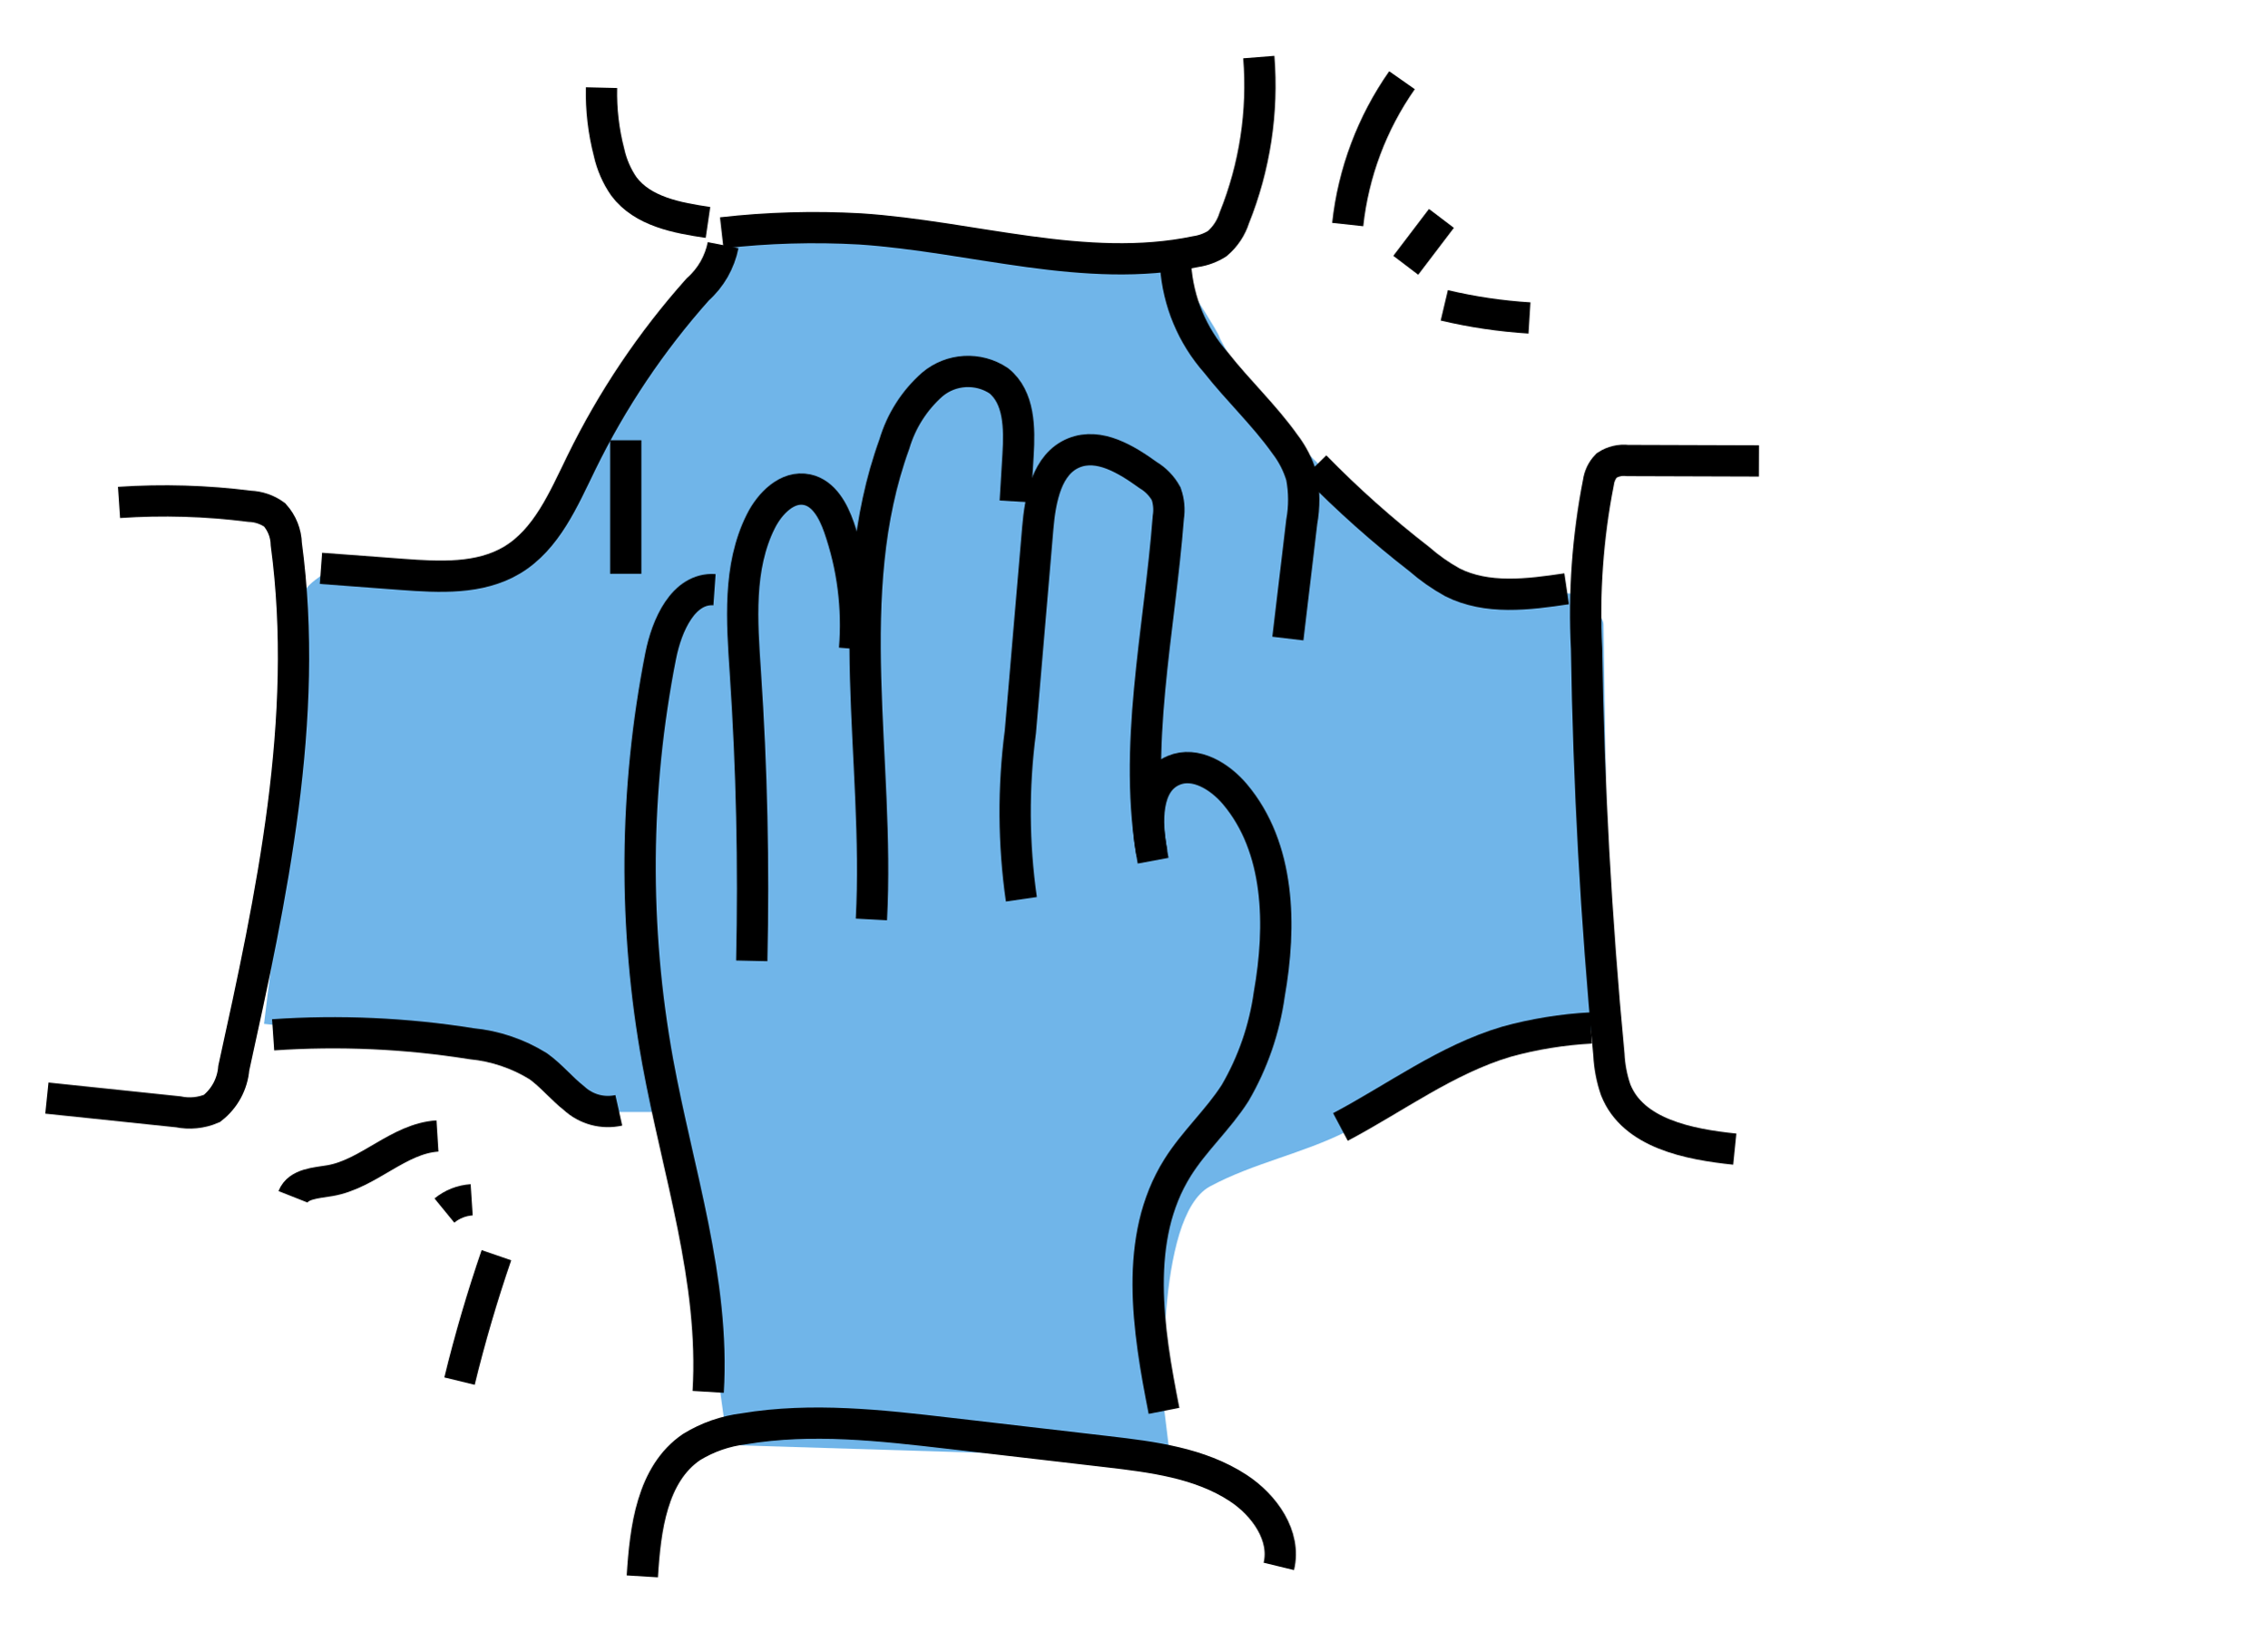
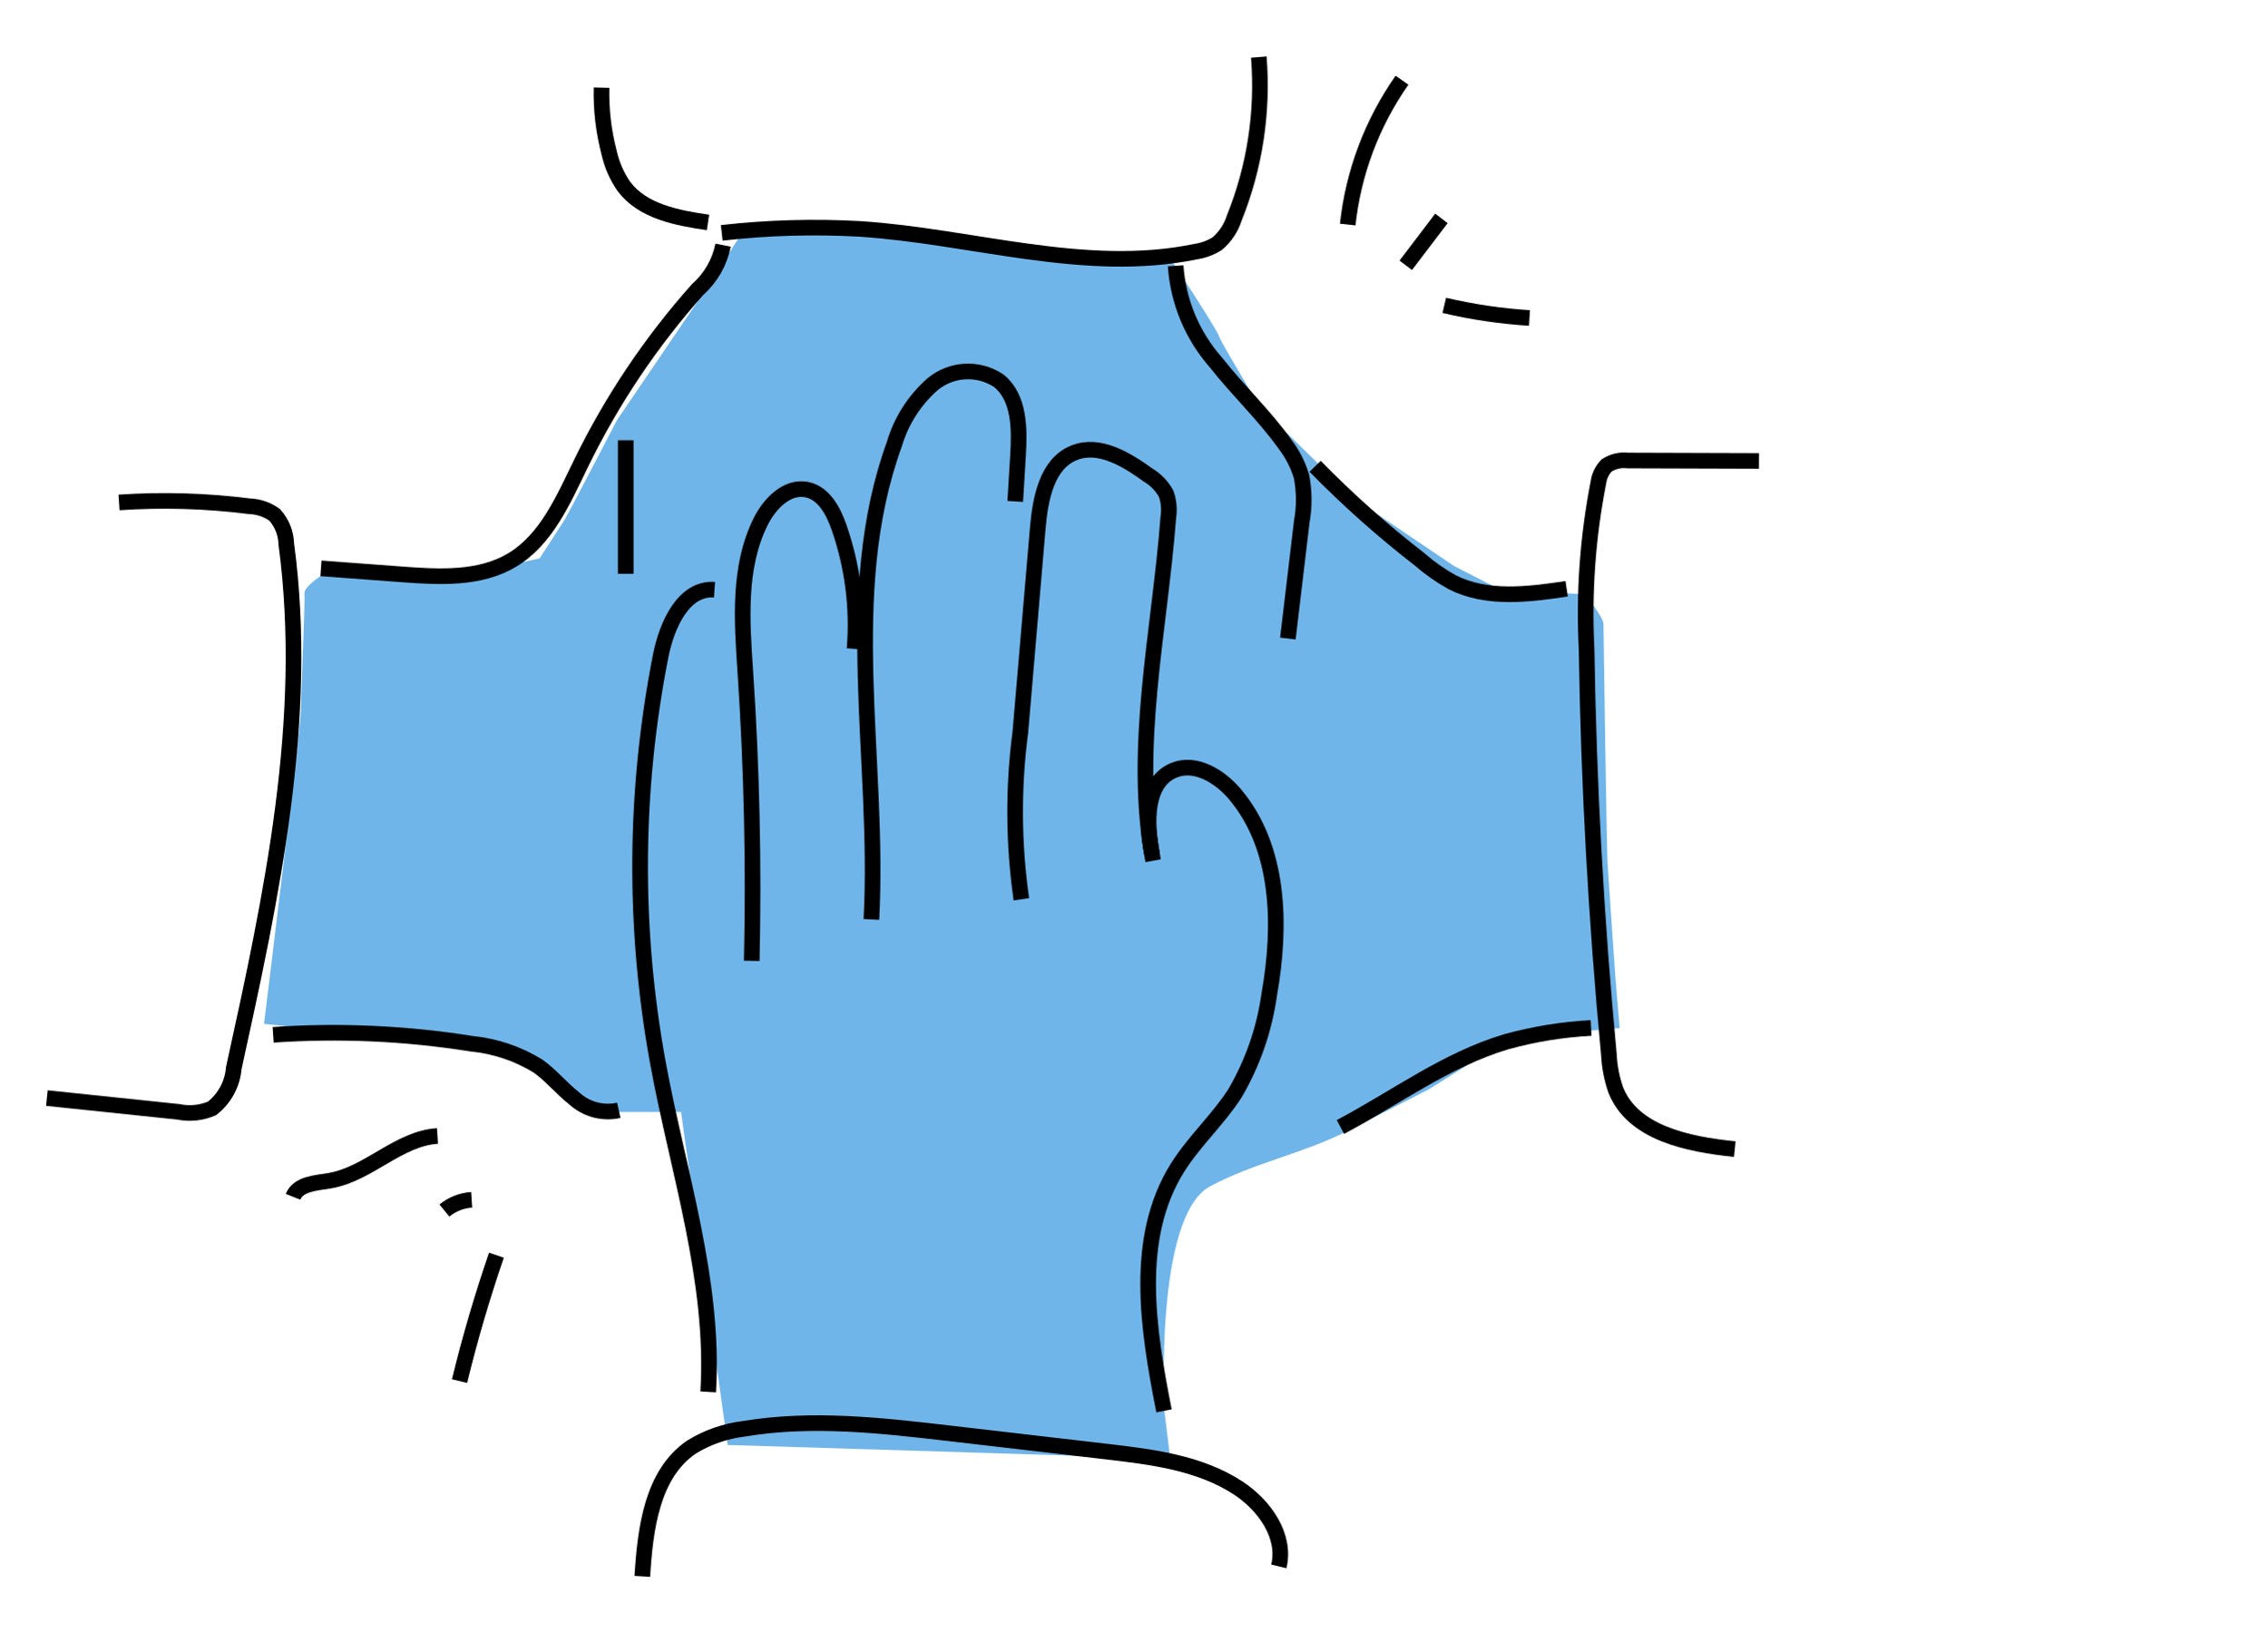
<svg xmlns="http://www.w3.org/2000/svg" width="145" height="105" viewBox="0 0 145 105">
  <g id="Group_252" data-name="Group 252" transform="translate(1925.23 2072.253)">
    <path id="Path_312" data-name="Path 312" d="M-1906.039-2004.977s2.354-19.16,2.354-20.036.281-6.892.233-7.505,2.229-1.856,2.229-1.856l7.66.761,5.149-1.145s1.437-2.2,1.636-2.527,3.316-6.32,3.316-6.32l6-8.835,2.019-3.188,8.692-.483a28.771,28.771,0,0,1,4.7.854c.793.408,5.664.864,6.108.921s7.878.416,7.878.416l1.385,2.115s1.68,2.594,1.735,2.868,2.573,4.435,2.573,4.435l5.968,5.857,6.483,4.38,2.942,1.507,5.411.3s1.2,1.423,1.2,1.918.208,14.335.259,15.214.472,6.99.5,7.325.277,3.289.277,3.289l-3.444.307-5.333,1.459-3.426,2.154-5.243,2.685c-2.81,1.426-5.982,2.032-8.757,3.527-3.573,1.923-2.916,14.363-2.916,14.363l.373,3.056-28.307-.879-2.982-21.3h-5.214l-5.045-3.864Z" transform="translate(-2.305 -1.778)" fill="#70b5e9" />
-     <path id="Path_313" data-name="Path 313" d="M-1917.618-2035.4a43.315,43.315,0,0,1,8.36.246,2.9,2.9,0,0,1,1.59.546,2.929,2.929,0,0,1,.748,1.879c1.5,11.19-.934,22.492-3.36,33.519a3.654,3.654,0,0,1-1.395,2.578,3.629,3.629,0,0,1-2.157.216l-8.4-.879" transform="translate(0 -4.713)" fill="none" stroke="#000" stroke-miterlimit="10" stroke-width="2" />
-     <path id="Path_314" data-name="Path 314" d="M-1905.359-1995.695a56.157,56.157,0,0,1,12.685.569,9.944,9.944,0,0,1,4.265,1.437c.838.6,1.49,1.418,2.3,2.055a3.189,3.189,0,0,0,2.857.769" transform="translate(-2.402 -10.36)" fill="none" stroke="#000" stroke-miterlimit="10" stroke-width="2" />
-     <path id="Path_315" data-name="Path 315" d="M-1901.794-2033.9l5.194.387c2.39.177,4.954.317,7.014-.908,2.224-1.324,3.306-3.9,4.44-6.222a48.88,48.88,0,0,1,7.449-11.1,5.114,5.114,0,0,0,1.623-2.83" transform="translate(-2.909 -1.997)" fill="none" stroke="#000" stroke-miterlimit="10" stroke-width="2" />
-     <path id="Path_316" data-name="Path 316" d="M-1874.063-2057.7c-1.983-.291-4.174-.7-5.378-2.3a6.142,6.142,0,0,1-.948-2.171,14.991,14.991,0,0,1-.482-4.151" transform="translate(-5.887 -0.325)" fill="none" stroke="#000" stroke-miterlimit="10" stroke-width="2" />
-     <path id="Path_317" data-name="Path 317" d="M-1871.905-2057.358a52.214,52.214,0,0,1,8.839-.254c7.2.472,14.425,2.92,21.489,1.451a3.53,3.53,0,0,0,1.366-.509,3.579,3.579,0,0,0,1.091-1.646,22.722,22.722,0,0,0,1.566-10.286" transform="translate(-7.164 0)" fill="none" stroke="#000" stroke-miterlimit="10" stroke-width="2" />
-     <path id="Path_318" data-name="Path 318" d="M-1838.053-2053.037a10.42,10.42,0,0,0,2.582,6.193c1.408,1.791,3.089,3.362,4.41,5.219a6.415,6.415,0,0,1,1.06,2.073,7.913,7.913,0,0,1,.014,2.892l-.888,7.469" transform="translate(-11.984 -2.215)" fill="none" stroke="#000" stroke-miterlimit="10" stroke-width="2" />
-     <path id="Path_319" data-name="Path 319" d="M-1827.651-2038.079a65.076,65.076,0,0,0,6.67,5.943,12.051,12.051,0,0,0,2.1,1.474c2.216,1.123,4.859.784,7.316.418" transform="translate(-13.464 -4.345)" fill="none" stroke="#000" stroke-miterlimit="10" stroke-width="2" />
-     <path id="Path_320" data-name="Path 320" d="M-1796.386-2038.484l-8.4-.027a2.027,2.027,0,0,0-1.34.313,1.943,1.943,0,0,0-.527,1.089,43.683,43.683,0,0,0-.758,10.635q.2,13,1.428,25.962a8.158,8.158,0,0,0,.436,2.262c1.1,2.78,4.641,3.486,7.616,3.791" transform="translate(-16.343 -4.284)" fill="none" stroke="#000" stroke-miterlimit="10" stroke-width="2" />
-     <path id="Path_321" data-name="Path 321" d="M-1809.732-1996.184a25.347,25.347,0,0,0-5.424.881c-3.82,1.135-7.084,3.588-10.607,5.452" transform="translate(-13.733 -10.309)" fill="none" stroke="#000" stroke-miterlimit="10" stroke-width="2" />
-     <path id="Path_322" data-name="Path 322" d="M-1818.018-2050.085a32.667,32.667,0,0,0,5.449.807" transform="translate(-14.836 -2.636)" fill="none" stroke="#000" stroke-miterlimit="10" stroke-width="2" />
-     <path id="Path_323" data-name="Path 323" d="M-1820.891-2053.57l2.281-3" transform="translate(-14.427 -1.713)" fill="none" stroke="#000" stroke-miterlimit="10" stroke-width="2" />
-     <path id="Path_324" data-name="Path 324" d="M-1825.221-2057.643a19.8,19.8,0,0,1,3.472-9.233" transform="translate(-13.81 -0.246)" fill="none" stroke="#000" stroke-miterlimit="10" stroke-width="2" />
-     <path id="Path_325" data-name="Path 325" d="M-1879.064-2040.021v8.54" transform="translate(-6.145 -4.068)" fill="none" stroke="#000" stroke-miterlimit="10" stroke-width="2" />
-     <path id="Path_326" data-name="Path 326" d="M-1894.638-1988.125c-2.5.157-4.413,2.437-6.882,2.858-.889.152-2.025.191-2.357,1.031" transform="translate(-2.613 -11.457)" fill="none" stroke="#000" stroke-miterlimit="10" stroke-width="2" />
-     <path id="Path_327" data-name="Path 327" d="M-1890.844-1983.366a3.068,3.068,0,0,0-1.744.687" transform="translate(-4.22 -12.134)" fill="none" stroke="#000" stroke-miterlimit="10" stroke-width="2" />
-     <path id="Path_328" data-name="Path 328" d="M-1889.1-1979.234q-1.365,3.97-2.361,8.055" transform="translate(-4.381 -12.723)" fill="none" stroke="#000" stroke-miterlimit="10" stroke-width="2" />
-     <path id="Path_329" data-name="Path 329" d="M-1877.829-1956.905c.189-3.056.617-6.549,3.146-8.272a8.328,8.328,0,0,1,3.359-1.17c4.337-.725,8.775-.218,13.143.291l10.064,1.171c2.913.34,5.946.72,8.4,2.326,1.681,1.1,3.074,3.064,2.6,5.015" transform="translate(-6.321 -14.506)" fill="none" stroke="#000" stroke-miterlimit="10" stroke-width="2" />
-     <path id="Path_330" data-name="Path 330" d="M-1839.09-1974.454c-1.031-5.227-1.964-11.045.866-15.561,1.069-1.705,2.6-3.077,3.684-4.775a17.248,17.248,0,0,0,2.182-6.312c.78-4.4.689-9.378-2.194-12.8-.97-1.15-2.538-2.111-3.924-1.525-1.833.775-1.763,3.361-1.384,5.315" transform="translate(-11.691 -7.545)" fill="none" stroke="#000" stroke-miterlimit="10" stroke-width="2" />
-     <path id="Path_331" data-name="Path 331" d="M-1841.2-2013.024c-1.333-7.236.414-14.634.974-21.971a3.124,3.124,0,0,0-.136-1.5,3.2,3.2,0,0,0-1.159-1.2c-1.4-1.01-3.134-2.068-4.733-1.423-1.748.7-2.163,2.946-2.323,4.824l-1.112,13.023a39.322,39.322,0,0,0,.064,10.714" transform="translate(-10.279 -4.17)" fill="none" stroke="#000" stroke-miterlimit="10" stroke-width="2" />
-     <path id="Path_332" data-name="Path 332" d="M-1860.811-2010.1c.542-10.195-2.019-20.815,1.469-30.409a8.175,8.175,0,0,1,2.429-3.815,3.548,3.548,0,0,1,4.244-.24c1.327,1.064,1.341,3.04,1.239,4.738l-.18,2.985" transform="translate(-8.686 -3.337)" fill="none" stroke="#000" stroke-miterlimit="10" stroke-width="2" />
-     <path id="Path_333" data-name="Path 333" d="M-1869.763-2006.2q.208-9.226-.408-18.447c-.219-3.272-.481-6.73.985-9.664.577-1.156,1.7-2.3,2.967-2.028,1.071.23,1.671,1.359,2.033,2.393a18.959,18.959,0,0,1,1,7.79" transform="translate(-7.387 -4.588)" fill="none" stroke="#000" stroke-miterlimit="10" stroke-width="2" />
-     <path id="Path_334" data-name="Path 334" d="M-1873.639-1977.557c.435-7.13-1.942-14.086-3.226-21.113a69.7,69.7,0,0,1,.189-25.973c.387-1.959,1.45-4.371,3.442-4.232" transform="translate(-6.298 -5.655)" fill="none" stroke="#000" stroke-miterlimit="10" stroke-width="2" />
+     <path id="Path_313" data-name="Path 313" d="M-1917.618-2035.4a43.315,43.315,0,0,1,8.36.246,2.9,2.9,0,0,1,1.59.546,2.929,2.929,0,0,1,.748,1.879c1.5,11.19-.934,22.492-3.36,33.519a3.654,3.654,0,0,1-1.395,2.578,3.629,3.629,0,0,1-2.157.216l-8.4-.879" transform="translate(0 -4.713)" fill="none" stroke="#000" stroke-miterlimit="10" strokeWidth="2" />
+     <path id="Path_314" data-name="Path 314" d="M-1905.359-1995.695a56.157,56.157,0,0,1,12.685.569,9.944,9.944,0,0,1,4.265,1.437c.838.6,1.49,1.418,2.3,2.055a3.189,3.189,0,0,0,2.857.769" transform="translate(-2.402 -10.36)" fill="none" stroke="#000" stroke-miterlimit="10" strokeWidth="2" />
+     <path id="Path_315" data-name="Path 315" d="M-1901.794-2033.9l5.194.387c2.39.177,4.954.317,7.014-.908,2.224-1.324,3.306-3.9,4.44-6.222a48.88,48.88,0,0,1,7.449-11.1,5.114,5.114,0,0,0,1.623-2.83" transform="translate(-2.909 -1.997)" fill="none" stroke="#000" stroke-miterlimit="10" strokeWidth="2" />
+     <path id="Path_316" data-name="Path 316" d="M-1874.063-2057.7c-1.983-.291-4.174-.7-5.378-2.3a6.142,6.142,0,0,1-.948-2.171,14.991,14.991,0,0,1-.482-4.151" transform="translate(-5.887 -0.325)" fill="none" stroke="#000" stroke-miterlimit="10" strokeWidth="2" />
+     <path id="Path_317" data-name="Path 317" d="M-1871.905-2057.358a52.214,52.214,0,0,1,8.839-.254c7.2.472,14.425,2.92,21.489,1.451a3.53,3.53,0,0,0,1.366-.509,3.579,3.579,0,0,0,1.091-1.646,22.722,22.722,0,0,0,1.566-10.286" transform="translate(-7.164 0)" fill="none" stroke="#000" stroke-miterlimit="10" strokeWidth="2" />
+     <path id="Path_318" data-name="Path 318" d="M-1838.053-2053.037a10.42,10.42,0,0,0,2.582,6.193c1.408,1.791,3.089,3.362,4.41,5.219a6.415,6.415,0,0,1,1.06,2.073,7.913,7.913,0,0,1,.014,2.892l-.888,7.469" transform="translate(-11.984 -2.215)" fill="none" stroke="#000" stroke-miterlimit="10" strokeWidth="2" />
+     <path id="Path_319" data-name="Path 319" d="M-1827.651-2038.079a65.076,65.076,0,0,0,6.67,5.943,12.051,12.051,0,0,0,2.1,1.474c2.216,1.123,4.859.784,7.316.418" transform="translate(-13.464 -4.345)" fill="none" stroke="#000" stroke-miterlimit="10" strokeWidth="2" />
+     <path id="Path_320" data-name="Path 320" d="M-1796.386-2038.484l-8.4-.027a2.027,2.027,0,0,0-1.34.313,1.943,1.943,0,0,0-.527,1.089,43.683,43.683,0,0,0-.758,10.635q.2,13,1.428,25.962a8.158,8.158,0,0,0,.436,2.262c1.1,2.78,4.641,3.486,7.616,3.791" transform="translate(-16.343 -4.284)" fill="none" stroke="#000" stroke-miterlimit="10" strokeWidth="2" />
+     <path id="Path_321" data-name="Path 321" d="M-1809.732-1996.184a25.347,25.347,0,0,0-5.424.881c-3.82,1.135-7.084,3.588-10.607,5.452" transform="translate(-13.733 -10.309)" fill="none" stroke="#000" stroke-miterlimit="10" strokeWidth="2" />
+     <path id="Path_322" data-name="Path 322" d="M-1818.018-2050.085a32.667,32.667,0,0,0,5.449.807" transform="translate(-14.836 -2.636)" fill="none" stroke="#000" stroke-miterlimit="10" strokeWidth="2" />
+     <path id="Path_323" data-name="Path 323" d="M-1820.891-2053.57l2.281-3" transform="translate(-14.427 -1.713)" fill="none" stroke="#000" stroke-miterlimit="10" strokeWidth="2" />
+     <path id="Path_324" data-name="Path 324" d="M-1825.221-2057.643a19.8,19.8,0,0,1,3.472-9.233" transform="translate(-13.81 -0.246)" fill="none" stroke="#000" stroke-miterlimit="10" strokeWidth="2" />
+     <path id="Path_325" data-name="Path 325" d="M-1879.064-2040.021v8.54" transform="translate(-6.145 -4.068)" fill="none" stroke="#000" stroke-miterlimit="10" strokeWidth="2" />
+     <path id="Path_326" data-name="Path 326" d="M-1894.638-1988.125c-2.5.157-4.413,2.437-6.882,2.858-.889.152-2.025.191-2.357,1.031" transform="translate(-2.613 -11.457)" fill="none" stroke="#000" stroke-miterlimit="10" strokeWidth="2" />
+     <path id="Path_327" data-name="Path 327" d="M-1890.844-1983.366a3.068,3.068,0,0,0-1.744.687" transform="translate(-4.22 -12.134)" fill="none" stroke="#000" stroke-miterlimit="10" strokeWidth="2" />
+     <path id="Path_328" data-name="Path 328" d="M-1889.1-1979.234q-1.365,3.97-2.361,8.055" transform="translate(-4.381 -12.723)" fill="none" stroke="#000" stroke-miterlimit="10" strokeWidth="2" />
+     <path id="Path_329" data-name="Path 329" d="M-1877.829-1956.905c.189-3.056.617-6.549,3.146-8.272a8.328,8.328,0,0,1,3.359-1.17c4.337-.725,8.775-.218,13.143.291l10.064,1.171c2.913.34,5.946.72,8.4,2.326,1.681,1.1,3.074,3.064,2.6,5.015" transform="translate(-6.321 -14.506)" fill="none" stroke="#000" stroke-miterlimit="10" strokeWidth="2" />
+     <path id="Path_330" data-name="Path 330" d="M-1839.09-1974.454c-1.031-5.227-1.964-11.045.866-15.561,1.069-1.705,2.6-3.077,3.684-4.775a17.248,17.248,0,0,0,2.182-6.312c.78-4.4.689-9.378-2.194-12.8-.97-1.15-2.538-2.111-3.924-1.525-1.833.775-1.763,3.361-1.384,5.315" transform="translate(-11.691 -7.545)" fill="none" stroke="#000" stroke-miterlimit="10" strokeWidth="2" />
+     <path id="Path_331" data-name="Path 331" d="M-1841.2-2013.024c-1.333-7.236.414-14.634.974-21.971a3.124,3.124,0,0,0-.136-1.5,3.2,3.2,0,0,0-1.159-1.2c-1.4-1.01-3.134-2.068-4.733-1.423-1.748.7-2.163,2.946-2.323,4.824l-1.112,13.023a39.322,39.322,0,0,0,.064,10.714" transform="translate(-10.279 -4.17)" fill="none" stroke="#000" stroke-miterlimit="10" strokeWidth="2" />
+     <path id="Path_332" data-name="Path 332" d="M-1860.811-2010.1c.542-10.195-2.019-20.815,1.469-30.409a8.175,8.175,0,0,1,2.429-3.815,3.548,3.548,0,0,1,4.244-.24c1.327,1.064,1.341,3.04,1.239,4.738l-.18,2.985" transform="translate(-8.686 -3.337)" fill="none" stroke="#000" stroke-miterlimit="10" strokeWidth="2" />
+     <path id="Path_333" data-name="Path 333" d="M-1869.763-2006.2q.208-9.226-.408-18.447c-.219-3.272-.481-6.73.985-9.664.577-1.156,1.7-2.3,2.967-2.028,1.071.23,1.671,1.359,2.033,2.393a18.959,18.959,0,0,1,1,7.79" transform="translate(-7.387 -4.588)" fill="none" stroke="#000" stroke-miterlimit="10" strokeWidth="2" />
+     <path id="Path_334" data-name="Path 334" d="M-1873.639-1977.557c.435-7.13-1.942-14.086-3.226-21.113a69.7,69.7,0,0,1,.189-25.973c.387-1.959,1.45-4.371,3.442-4.232" transform="translate(-6.298 -5.655)" fill="none" stroke="#000" stroke-miterlimit="10" strokeWidth="2" />
  </g>
-   <g id="Rectangle_198" data-name="Rectangle 198" fill="none" stroke="transparent" stroke-width="1">
+   <g id="Rectangle_198" data-name="Rectangle 198" fill="none" stroke="transparent" strokeWidth="1">
    <rect width="145" height="105" stroke="none" />
    <rect x="0.5" y="0.5" width="144" height="104" fill="none" />
  </g>
</svg>
